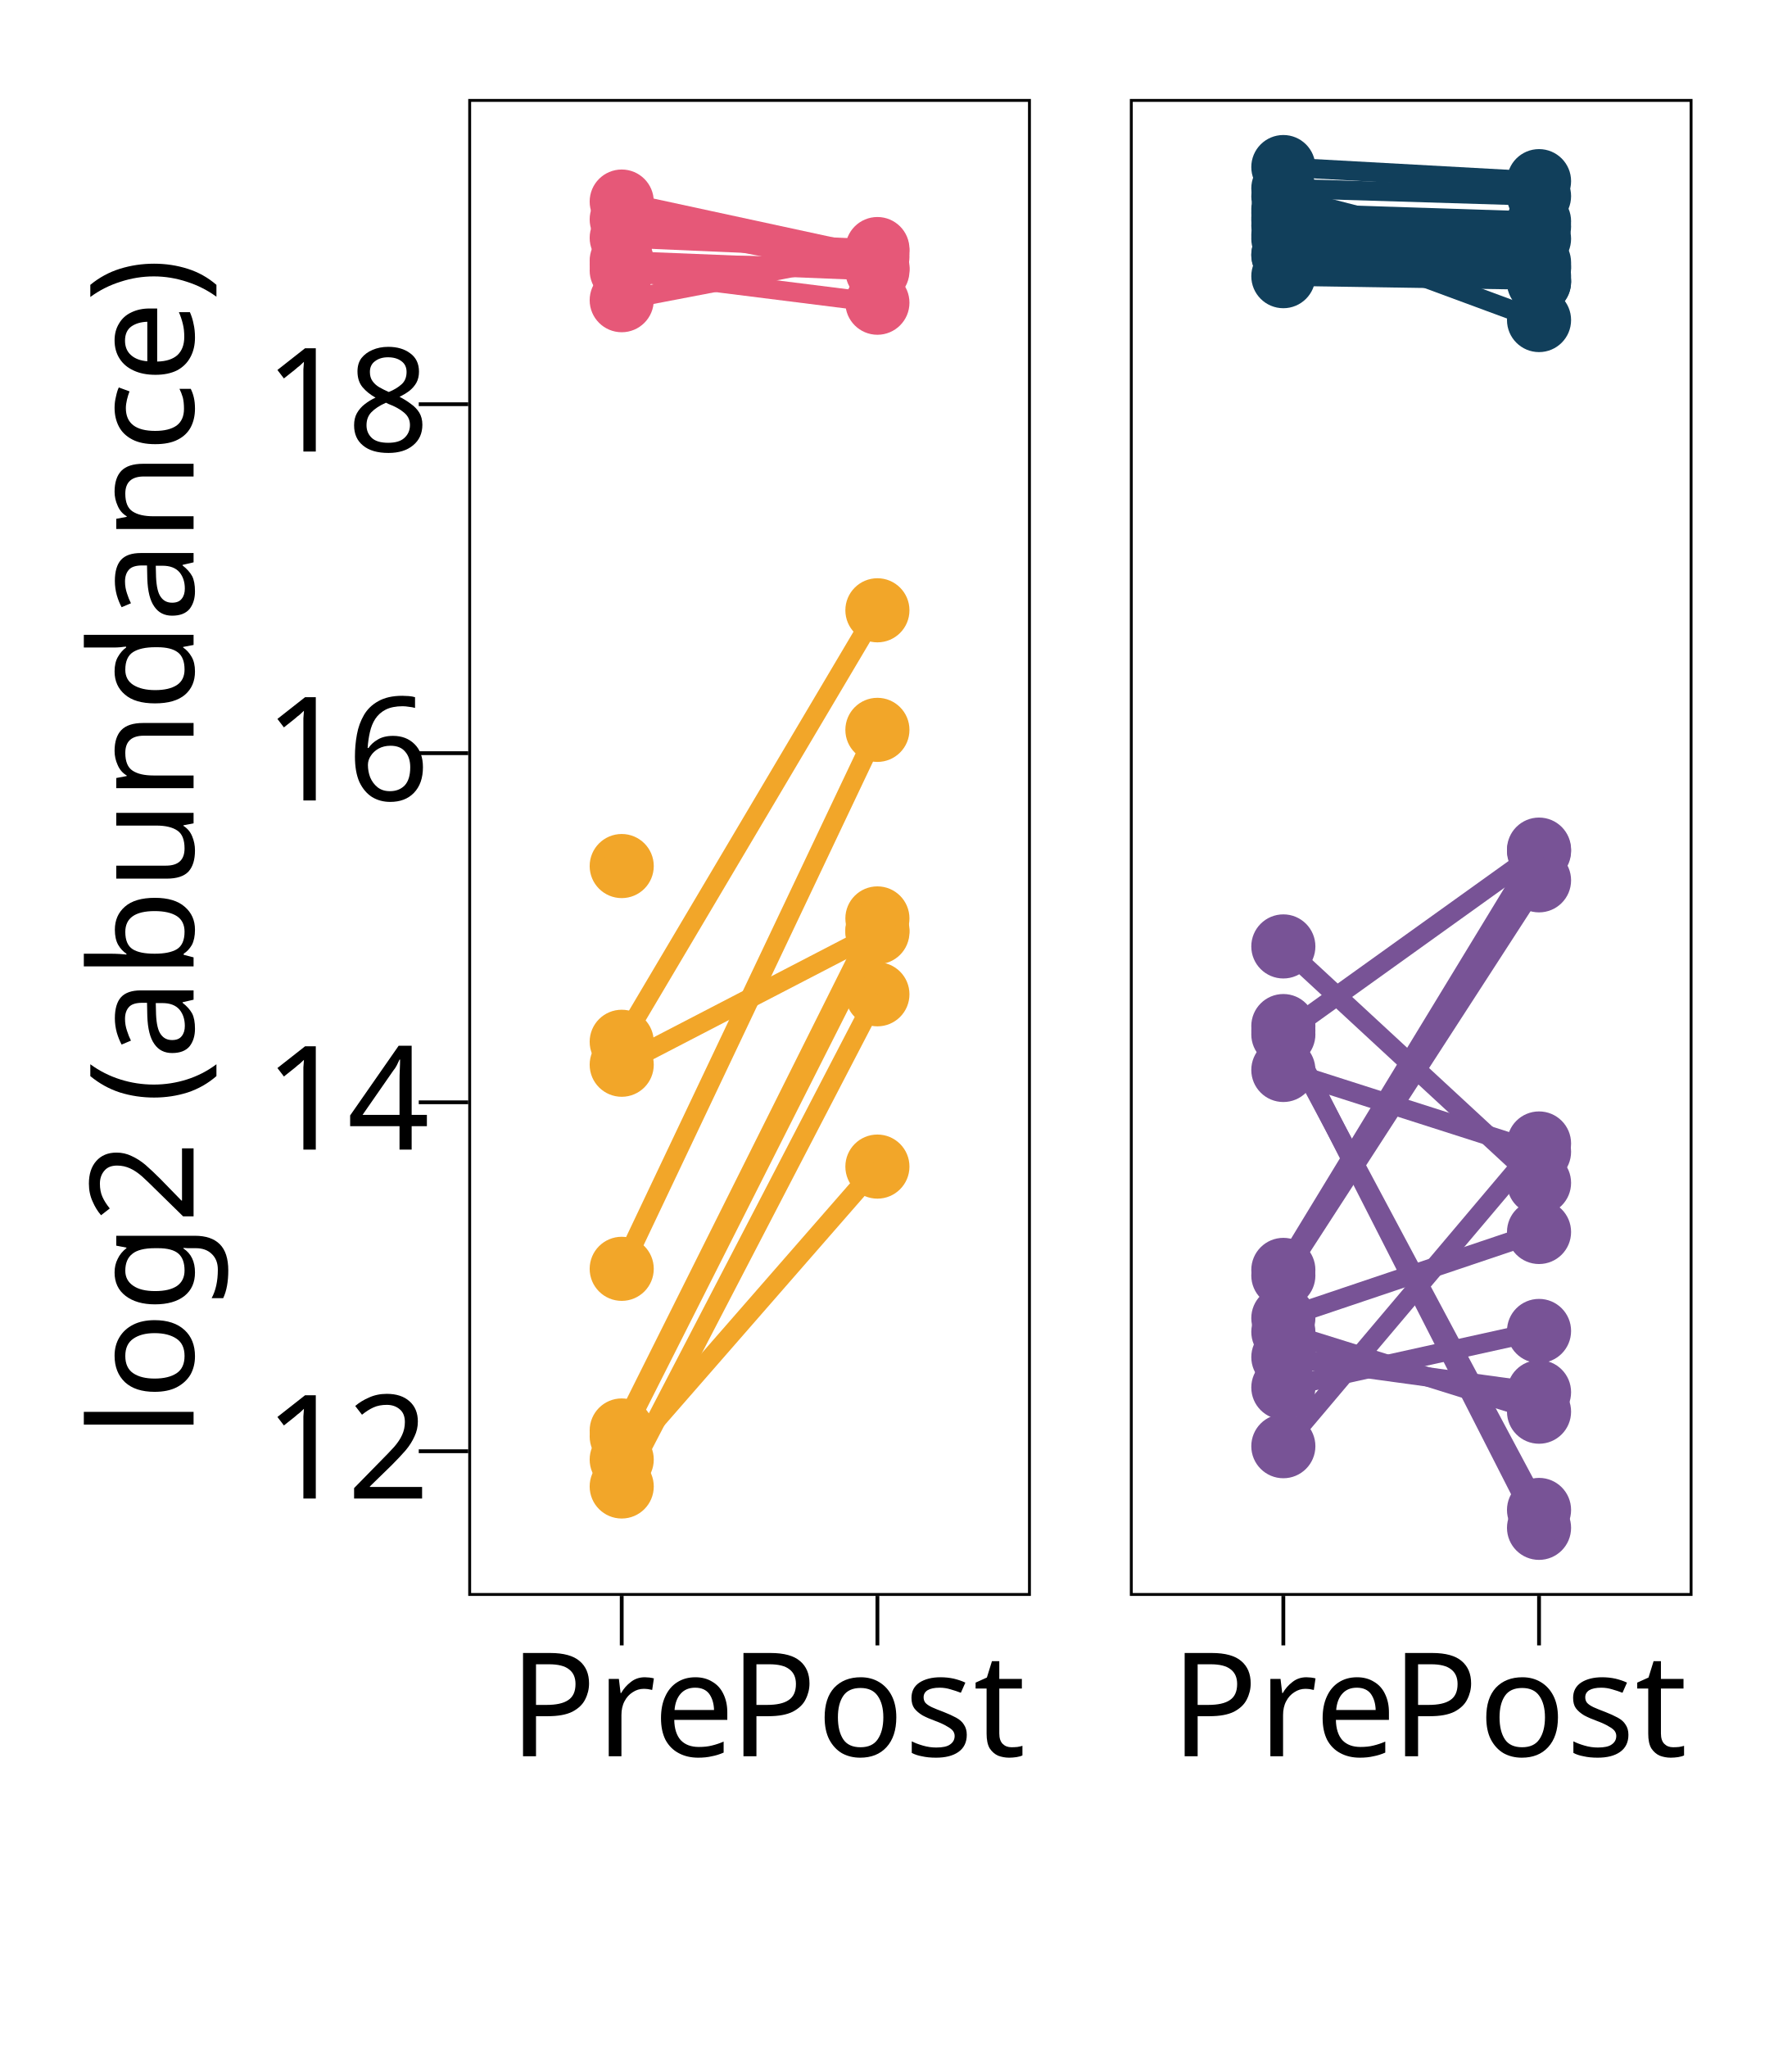
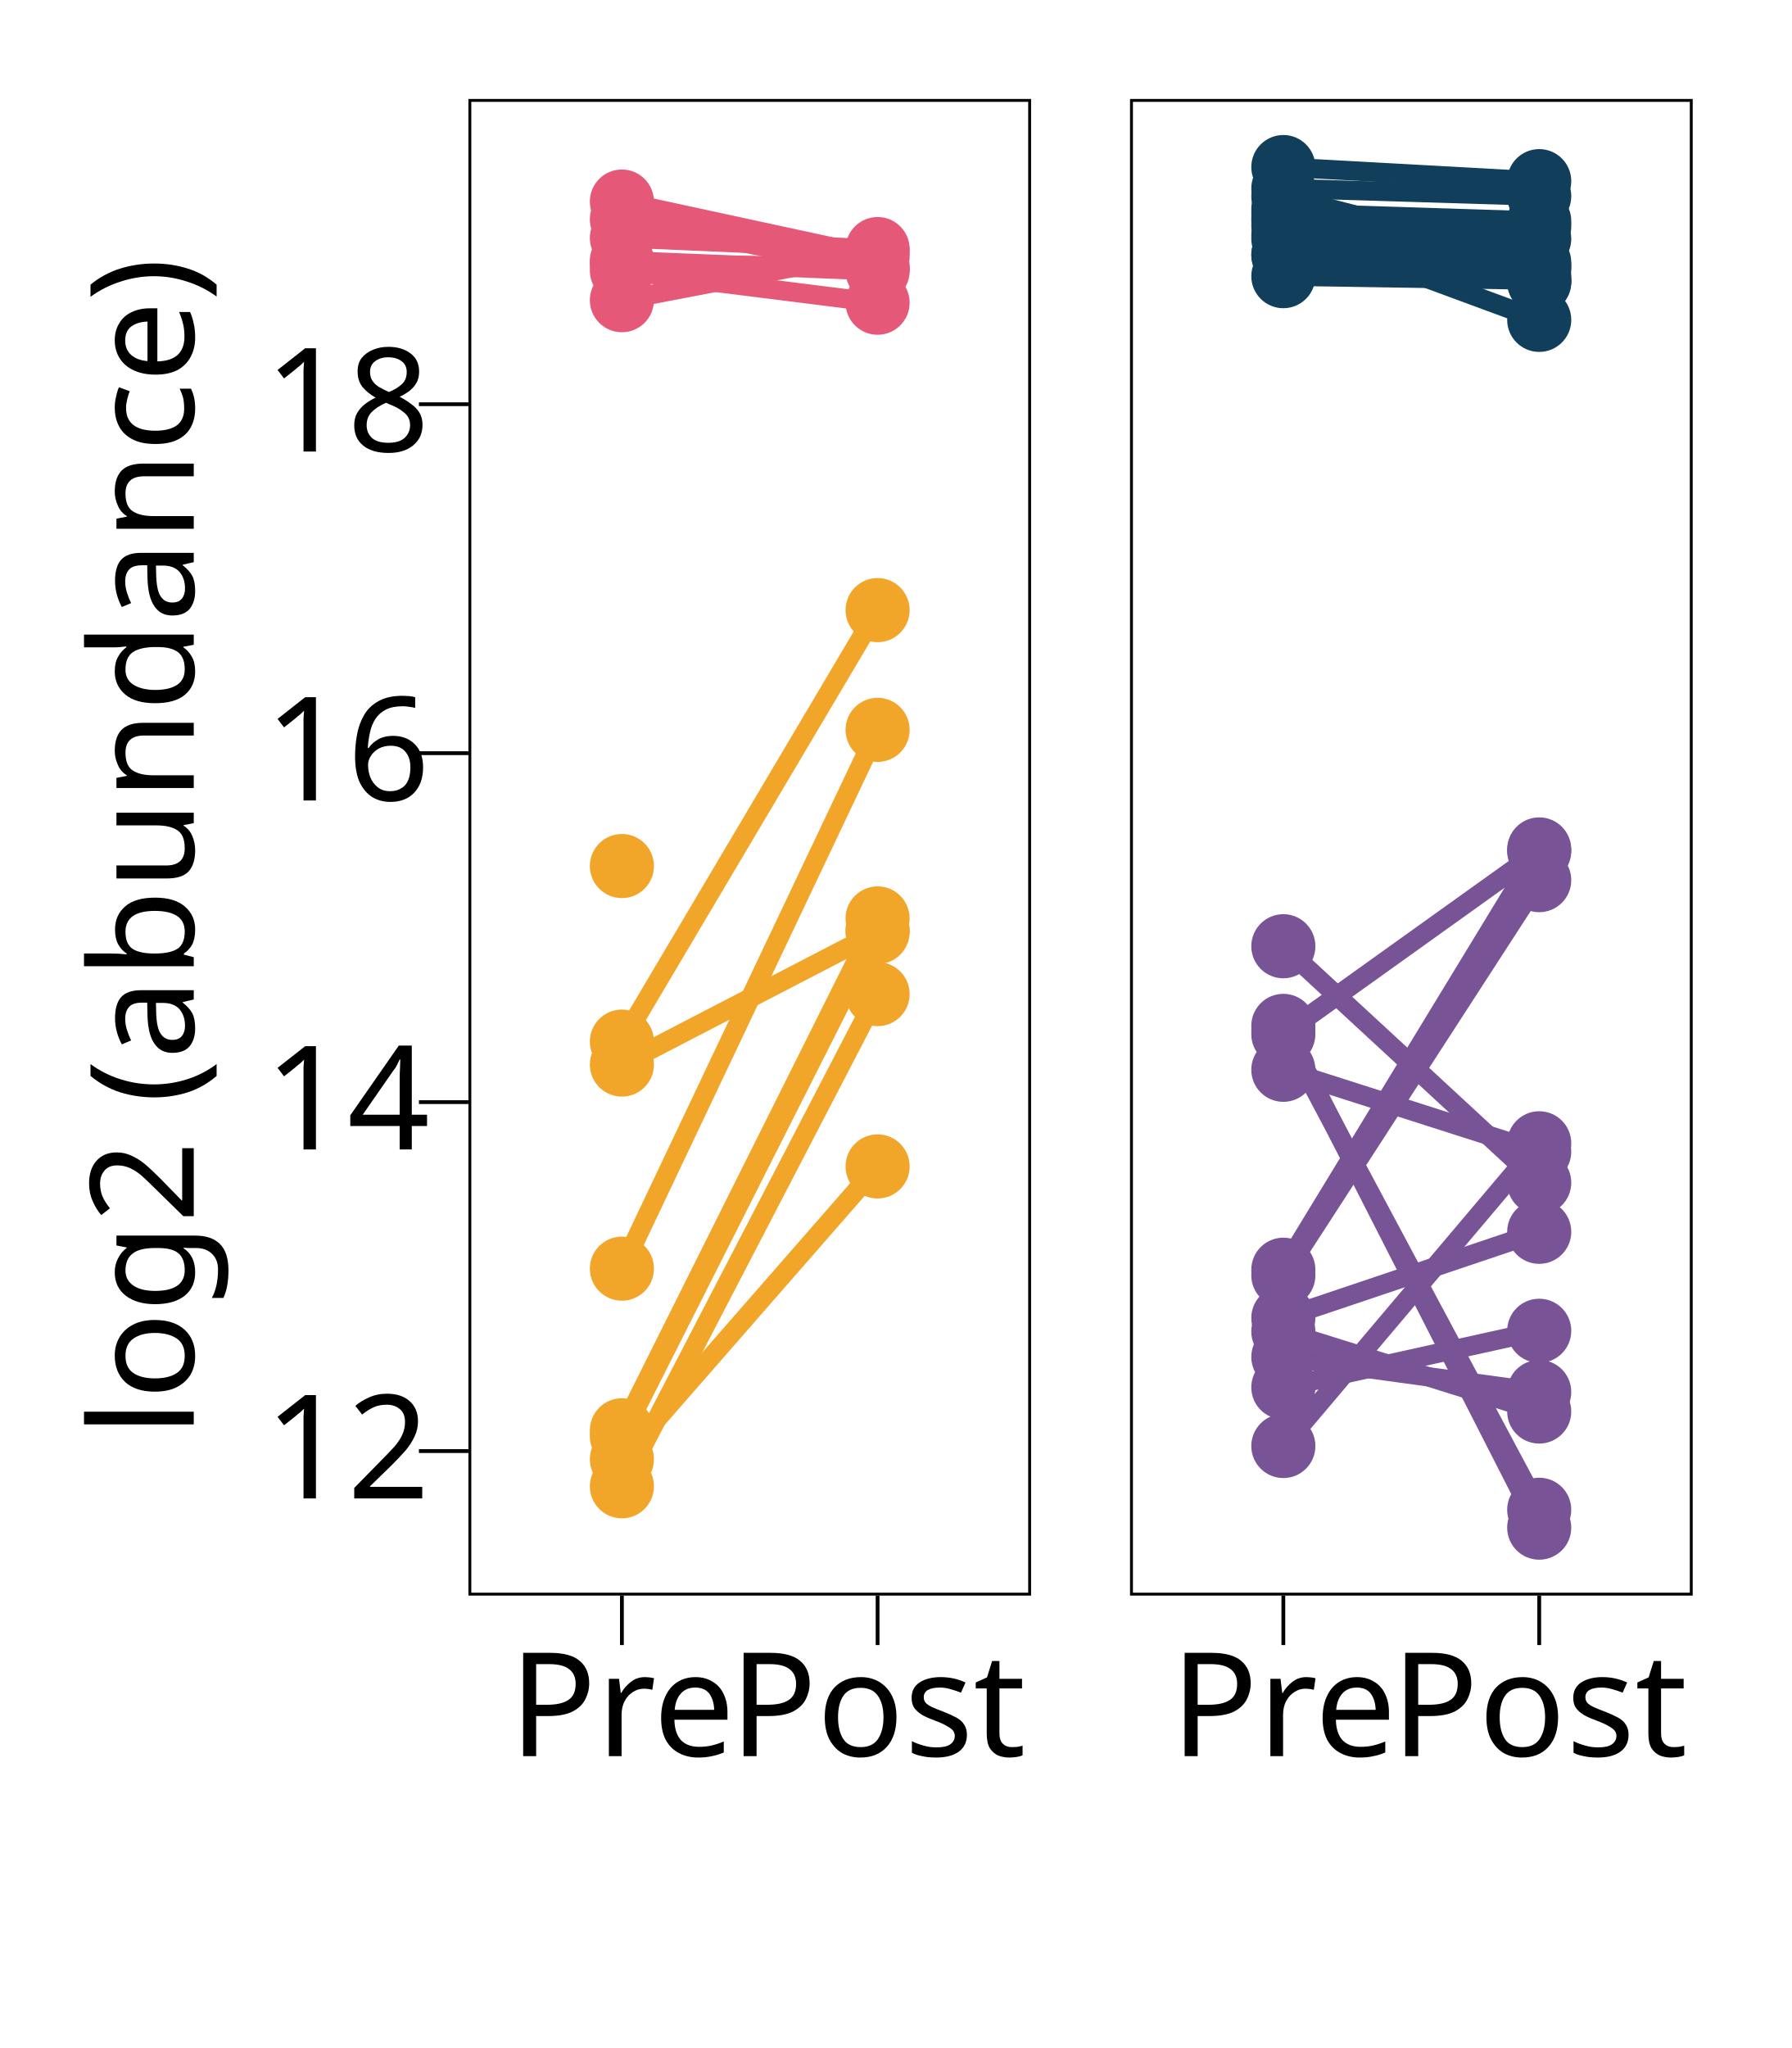
<svg xmlns="http://www.w3.org/2000/svg" width="99.21pt" height="113.39pt" viewBox="0 0 99.21 113.39">
  <g class="svglite">
    <defs>
      <style type="text/css">
    .svglite line, .svglite polyline, .svglite polygon, .svglite path, .svglite rect, .svglite circle {
      fill: none;
      stroke: #000000;
      stroke-linecap: round;
      stroke-linejoin: round;
      stroke-miterlimit: 10.00;
    }
    .svglite text {
      white-space: pre;
    }
    .svglite g.glyphgroup path {
      fill: inherit;
      stroke: none;
    }
  </style>
    </defs>
    <rect width="100%" height="100%" style="stroke: none; fill: none;" />
    <defs>
      <clipPath id="cpMC4wMHw5OS4yMXwwLjAwfDExMy4zOQ==">
        <rect x="0.00" y="0.00" width="99.21" height="113.39" />
      </clipPath>
    </defs>
    <g clip-path="url(#cpMC4wMHw5OS4yMXwwLjAwfDExMy4zOQ==)">
</g>
    <defs>
-       <clipPath id="cpMjUuOTN8NTcuMDl8NS40OHw4OC4zNg==">
-         <rect x="25.93" y="5.48" width="31.16" height="82.88" />
-       </clipPath>
-     </defs>
-     <g clip-path="url(#cpMjUuOTN8NTcuMDl8NS40OHw4OC4zNg==)">
-       <circle cx="48.59" cy="14.22" r="1.42" style="stroke-width: 0.71; stroke: #E65878; fill: #E65878;" />
-       <circle cx="48.59" cy="14.79" r="1.42" style="stroke-width: 0.71; stroke: #E65878; fill: #E65878;" />
-       <circle cx="34.43" cy="47.95" r="1.42" style="stroke-width: 0.71; stroke: #F2A629; fill: #F2A629;" />
-       <circle cx="34.43" cy="11.16" r="1.42" style="stroke-width: 0.71; stroke: #E65878; fill: #E65878;" />
-       <circle cx="34.43" cy="70.25" r="1.42" style="stroke-width: 0.71; stroke: #F2A629; fill: #F2A629;" />
-       <circle cx="34.43" cy="12.15" r="1.42" style="stroke-width: 0.71; stroke: #E65878; fill: #E65878;" />
-       <circle cx="34.43" cy="14.63" r="1.42" style="stroke-width: 0.71; stroke: #E65878; fill: #E65878;" />
-       <circle cx="34.43" cy="80.81" r="1.42" style="stroke-width: 0.71; stroke: #F2A629; fill: #F2A629;" />
-       <circle cx="34.43" cy="58.95" r="1.42" style="stroke-width: 0.71; stroke: #F2A629; fill: #F2A629;" />
-       <circle cx="34.43" cy="16.62" r="1.42" style="stroke-width: 0.71; stroke: #E65878; fill: #E65878;" />
-       <circle cx="48.59" cy="40.41" r="1.42" style="stroke-width: 0.71; stroke: #F2A629; fill: #F2A629;" />
-       <circle cx="34.43" cy="14.43" r="1.42" style="stroke-width: 0.71; stroke: #E65878; fill: #E65878;" />
-       <circle cx="34.43" cy="14.98" r="1.42" style="stroke-width: 0.71; stroke: #E65878; fill: #E65878;" />
-       <circle cx="48.59" cy="50.85" r="1.42" style="stroke-width: 0.71; stroke: #F2A629; fill: #F2A629;" />
-       <circle cx="48.59" cy="33.79" r="1.42" style="stroke-width: 0.71; stroke: #F2A629; fill: #F2A629;" />
-       <circle cx="48.59" cy="51.50" r="1.42" style="stroke-width: 0.71; stroke: #F2A629; fill: #F2A629;" />
-       <circle cx="48.59" cy="16.76" r="1.42" style="stroke-width: 0.71; stroke: #E65878; fill: #E65878;" />
-       <circle cx="48.59" cy="55.05" r="1.42" style="stroke-width: 0.71; stroke: #F2A629; fill: #F2A629;" />
-       <circle cx="48.59" cy="14.89" r="1.42" style="stroke-width: 0.71; stroke: #E65878; fill: #E65878;" />
-       <circle cx="48.59" cy="64.59" r="1.42" style="stroke-width: 0.71; stroke: #F2A629; fill: #F2A629;" />
-       <circle cx="48.59" cy="13.91" r="1.42" style="stroke-width: 0.71; stroke: #E65878; fill: #E65878;" />
-       <circle cx="48.59" cy="13.79" r="1.42" style="stroke-width: 0.71; stroke: #E65878; fill: #E65878;" />
-       <circle cx="48.59" cy="51.61" r="1.42" style="stroke-width: 0.71; stroke: #F2A629; fill: #F2A629;" />
-       <circle cx="34.43" cy="57.68" r="1.42" style="stroke-width: 0.71; stroke: #F2A629; fill: #F2A629;" />
-       <circle cx="34.43" cy="79.53" r="1.42" style="stroke-width: 0.71; stroke: #F2A629; fill: #F2A629;" />
-       <circle cx="48.59" cy="15.00" r="1.42" style="stroke-width: 0.71; stroke: #E65878; fill: #E65878;" />
-       <circle cx="34.43" cy="13.17" r="1.42" style="stroke-width: 0.71; stroke: #E65878; fill: #E65878;" />
-       <circle cx="34.43" cy="79.20" r="1.42" style="stroke-width: 0.71; stroke: #F2A629; fill: #F2A629;" />
-       <circle cx="34.43" cy="82.30" r="1.42" style="stroke-width: 0.71; stroke: #F2A629; fill: #F2A629;" />
-       <polyline points="34.43,12.15 48.59,14.89 " style="stroke-width: 1.07; stroke: #E65878; stroke-linecap: butt;" />
-       <polyline points="48.59,14.22 34.43,11.16 " style="stroke-width: 1.07; stroke: #E65878; stroke-linecap: butt;" />
-       <polyline points="34.43,14.43 48.59,15.00 " style="stroke-width: 1.07; stroke: #E65878; stroke-linecap: butt;" />
-       <polyline points="48.59,13.79 34.43,13.17 " style="stroke-width: 1.07; stroke: #E65878; stroke-linecap: butt;" />
-       <polyline points="48.59,14.79 34.43,14.63 " style="stroke-width: 1.07; stroke: #E65878; stroke-linecap: butt;" />
-       <polyline points="34.43,16.62 48.59,13.91 " style="stroke-width: 1.07; stroke: #E65878; stroke-linecap: butt;" />
-       <polyline points="34.43,14.98 48.59,16.76 " style="stroke-width: 1.07; stroke: #E65878; stroke-linecap: butt;" />
-       <polyline points="34.43,58.95 48.59,51.61 " style="stroke-width: 1.07; stroke: #F2A629; stroke-linecap: butt;" />
-       <polyline points="48.59,33.79 34.43,57.68 " style="stroke-width: 1.07; stroke: #F2A629; stroke-linecap: butt;" />
-       <polyline points="34.43,70.25 48.59,40.41 " style="stroke-width: 1.07; stroke: #F2A629; stroke-linecap: butt;" />
-       <polyline points="48.59,50.85 34.43,79.20 " style="stroke-width: 1.07; stroke: #F2A629; stroke-linecap: butt;" />
-       <polyline points="34.43,80.81 48.59,64.59 " style="stroke-width: 1.07; stroke: #F2A629; stroke-linecap: butt;" />
-       <polyline points="48.59,51.50 34.43,79.53 " style="stroke-width: 1.07; stroke: #F2A629; stroke-linecap: butt;" />
-       <polyline points="48.59,55.05 34.43,82.30 " style="stroke-width: 1.07; stroke: #F2A629; stroke-linecap: butt;" />
-       <rect x="25.93" y="5.48" width="31.16" height="82.88" style="stroke-width: 0.32;" />
+       <clipPath id="cpMjUuOTR8NTcuMTB8NS40OHw4OC4zNA==">
+         <rect x="25.94" y="5.48" width="31.16" height="82.86" />
+       </clipPath>
+     </defs>
+     <g clip-path="url(#cpMjUuOTR8NTcuMTB8NS40OHw4OC4zNA==)">
+       <circle cx="48.60" cy="14.22" r="1.42" style="stroke-width: 0.71; stroke: #E65878; fill: #E65878;" />
+       <circle cx="48.60" cy="14.78" r="1.42" style="stroke-width: 0.71; stroke: #E65878; fill: #E65878;" />
+       <circle cx="34.44" cy="47.95" r="1.42" style="stroke-width: 0.71; stroke: #F2A629; fill: #F2A629;" />
+       <circle cx="34.44" cy="11.16" r="1.42" style="stroke-width: 0.71; stroke: #E65878; fill: #E65878;" />
+       <circle cx="34.44" cy="70.24" r="1.42" style="stroke-width: 0.71; stroke: #F2A629; fill: #F2A629;" />
+       <circle cx="34.44" cy="12.14" r="1.42" style="stroke-width: 0.71; stroke: #E65878; fill: #E65878;" />
+       <circle cx="34.44" cy="14.62" r="1.42" style="stroke-width: 0.71; stroke: #E65878; fill: #E65878;" />
+       <circle cx="34.44" cy="80.79" r="1.42" style="stroke-width: 0.71; stroke: #F2A629; fill: #F2A629;" />
+       <circle cx="34.44" cy="58.94" r="1.42" style="stroke-width: 0.71; stroke: #F2A629; fill: #F2A629;" />
+       <circle cx="34.44" cy="16.62" r="1.42" style="stroke-width: 0.71; stroke: #E65878; fill: #E65878;" />
+       <circle cx="48.60" cy="40.41" r="1.42" style="stroke-width: 0.71; stroke: #F2A629; fill: #F2A629;" />
+       <circle cx="34.44" cy="14.43" r="1.42" style="stroke-width: 0.71; stroke: #E65878; fill: #E65878;" />
+       <circle cx="34.44" cy="14.98" r="1.42" style="stroke-width: 0.71; stroke: #E65878; fill: #E65878;" />
+       <circle cx="48.60" cy="50.85" r="1.42" style="stroke-width: 0.71; stroke: #F2A629; fill: #F2A629;" />
+       <circle cx="48.60" cy="33.78" r="1.42" style="stroke-width: 0.71; stroke: #F2A629; fill: #F2A629;" />
+       <circle cx="48.60" cy="51.49" r="1.42" style="stroke-width: 0.71; stroke: #F2A629; fill: #F2A629;" />
+       <circle cx="48.60" cy="16.76" r="1.42" style="stroke-width: 0.71; stroke: #E65878; fill: #E65878;" />
+       <circle cx="48.60" cy="55.04" r="1.42" style="stroke-width: 0.71; stroke: #F2A629; fill: #F2A629;" />
+       <circle cx="48.60" cy="14.89" r="1.42" style="stroke-width: 0.71; stroke: #E65878; fill: #E65878;" />
+       <circle cx="48.60" cy="64.58" r="1.42" style="stroke-width: 0.71; stroke: #F2A629; fill: #F2A629;" />
+       <circle cx="48.60" cy="13.91" r="1.42" style="stroke-width: 0.71; stroke: #E65878; fill: #E65878;" />
+       <circle cx="48.60" cy="13.79" r="1.42" style="stroke-width: 0.71; stroke: #E65878; fill: #E65878;" />
+       <circle cx="48.60" cy="51.60" r="1.42" style="stroke-width: 0.71; stroke: #F2A629; fill: #F2A629;" />
+       <circle cx="34.44" cy="57.67" r="1.42" style="stroke-width: 0.71; stroke: #F2A629; fill: #F2A629;" />
+       <circle cx="34.44" cy="79.52" r="1.42" style="stroke-width: 0.71; stroke: #F2A629; fill: #F2A629;" />
+       <circle cx="48.60" cy="15.00" r="1.42" style="stroke-width: 0.71; stroke: #E65878; fill: #E65878;" />
+       <circle cx="34.44" cy="13.17" r="1.42" style="stroke-width: 0.71; stroke: #E65878; fill: #E65878;" />
+       <circle cx="34.44" cy="79.19" r="1.42" style="stroke-width: 0.71; stroke: #F2A629; fill: #F2A629;" />
+       <circle cx="34.44" cy="82.29" r="1.42" style="stroke-width: 0.71; stroke: #F2A629; fill: #F2A629;" />
+       <polyline points="34.44,12.14 48.60,14.89 " style="stroke-width: 1.07; stroke: #E65878; stroke-linecap: butt;" />
+       <polyline points="48.60,14.22 34.44,11.16 " style="stroke-width: 1.07; stroke: #E65878; stroke-linecap: butt;" />
+       <polyline points="34.44,14.43 48.60,15.00 " style="stroke-width: 1.07; stroke: #E65878; stroke-linecap: butt;" />
+       <polyline points="48.60,13.79 34.44,13.17 " style="stroke-width: 1.07; stroke: #E65878; stroke-linecap: butt;" />
+       <polyline points="48.60,14.78 34.44,14.62 " style="stroke-width: 1.07; stroke: #E65878; stroke-linecap: butt;" />
+       <polyline points="34.44,16.62 48.60,13.91 " style="stroke-width: 1.07; stroke: #E65878; stroke-linecap: butt;" />
+       <polyline points="34.44,14.98 48.60,16.76 " style="stroke-width: 1.07; stroke: #E65878; stroke-linecap: butt;" />
+       <polyline points="34.44,58.94 48.60,51.60 " style="stroke-width: 1.07; stroke: #F2A629; stroke-linecap: butt;" />
+       <polyline points="48.60,33.78 34.44,57.67 " style="stroke-width: 1.07; stroke: #F2A629; stroke-linecap: butt;" />
+       <polyline points="34.44,70.24 48.60,40.41 " style="stroke-width: 1.07; stroke: #F2A629; stroke-linecap: butt;" />
+       <polyline points="48.60,50.85 34.44,79.19 " style="stroke-width: 1.07; stroke: #F2A629; stroke-linecap: butt;" />
+       <polyline points="34.44,80.79 48.60,64.58 " style="stroke-width: 1.07; stroke: #F2A629; stroke-linecap: butt;" />
+       <polyline points="48.60,51.49 34.44,79.52 " style="stroke-width: 1.07; stroke: #F2A629; stroke-linecap: butt;" />
+       <polyline points="48.60,55.04 34.44,82.29 " style="stroke-width: 1.07; stroke: #F2A629; stroke-linecap: butt;" />
+       <rect x="25.94" y="5.48" width="31.16" height="82.86" style="stroke-width: 0.32;" />
    </g>
    <g clip-path="url(#cpMC4wMHw5OS4yMXwwLjAwfDExMy4zOQ==)">
</g>
    <defs>
-       <clipPath id="cpNjIuNTd8OTMuNzN8NS40OHw4OC4zNg==">
-         <rect x="62.57" y="5.48" width="31.16" height="82.88" />
-       </clipPath>
-     </defs>
-     <g clip-path="url(#cpNjIuNTd8OTMuNzN8NS40OHw4OC4zNg==)">
-       <circle cx="85.23" cy="78.16" r="1.42" style="stroke-width: 0.71; stroke: #785396; fill: #785396;" />
-       <circle cx="85.23" cy="12.54" r="1.42" style="stroke-width: 0.71; stroke: #113F5B; fill: #113F5B;" />
-       <circle cx="71.07" cy="73.74" r="1.42" style="stroke-width: 0.71; stroke: #785396; fill: #785396;" />
-       <circle cx="71.07" cy="70.31" r="1.42" style="stroke-width: 0.71; stroke: #785396; fill: #785396;" />
+       <clipPath id="cpNjIuNTh8OTMuNzN8NS40OHw4OC4zNA==">
+         <rect x="62.58" y="5.48" width="31.16" height="82.86" />
+       </clipPath>
+     </defs>
+     <g clip-path="url(#cpNjIuNTh8OTMuNzN8NS40OHw4OC4zNA==)">
+       <circle cx="85.24" cy="78.15" r="1.42" style="stroke-width: 0.71; stroke: #785396; fill: #785396;" />
+       <circle cx="85.24" cy="12.54" r="1.42" style="stroke-width: 0.71; stroke: #113F5B; fill: #113F5B;" />
+       <circle cx="71.07" cy="73.72" r="1.42" style="stroke-width: 0.71; stroke: #785396; fill: #785396;" />
+       <circle cx="71.07" cy="70.30" r="1.42" style="stroke-width: 0.71; stroke: #785396; fill: #785396;" />
      <circle cx="71.07" cy="9.25" r="1.42" style="stroke-width: 0.71; stroke: #113F5B; fill: #113F5B;" />
-       <circle cx="71.07" cy="14.09" r="1.42" style="stroke-width: 0.71; stroke: #113F5B; fill: #113F5B;" />
-       <circle cx="85.23" cy="15.28" r="1.42" style="stroke-width: 0.71; stroke: #113F5B; fill: #113F5B;" />
+       <circle cx="71.07" cy="14.08" r="1.42" style="stroke-width: 0.71; stroke: #113F5B; fill: #113F5B;" />
+       <circle cx="85.24" cy="15.28" r="1.42" style="stroke-width: 0.71; stroke: #113F5B; fill: #113F5B;" />
      <circle cx="71.07" cy="13.01" r="1.42" style="stroke-width: 0.71; stroke: #113F5B; fill: #113F5B;" />
      <circle cx="71.07" cy="10.43" r="1.42" style="stroke-width: 0.71; stroke: #113F5B; fill: #113F5B;" />
-       <circle cx="85.23" cy="63.77" r="1.42" style="stroke-width: 0.71; stroke: #785396; fill: #785396;" />
-       <circle cx="71.07" cy="76.82" r="1.42" style="stroke-width: 0.71; stroke: #785396; fill: #785396;" />
+       <circle cx="85.24" cy="63.76" r="1.42" style="stroke-width: 0.71; stroke: #785396; fill: #785396;" />
+       <circle cx="71.07" cy="76.81" r="1.42" style="stroke-width: 0.71; stroke: #785396; fill: #785396;" />
      <circle cx="71.07" cy="11.79" r="1.42" style="stroke-width: 0.71; stroke: #113F5B; fill: #113F5B;" />
-       <circle cx="85.23" cy="84.59" r="1.42" style="stroke-width: 0.71; stroke: #785396; fill: #785396;" />
-       <circle cx="85.23" cy="10.03" r="1.42" style="stroke-width: 0.71; stroke: #113F5B; fill: #113F5B;" />
-       <circle cx="85.23" cy="12.25" r="1.42" style="stroke-width: 0.71; stroke: #113F5B; fill: #113F5B;" />
-       <circle cx="85.23" cy="14.86" r="1.42" style="stroke-width: 0.71; stroke: #113F5B; fill: #113F5B;" />
-       <circle cx="85.23" cy="47.04" r="1.42" style="stroke-width: 0.71; stroke: #785396; fill: #785396;" />
-       <circle cx="85.23" cy="14.74" r="1.42" style="stroke-width: 0.71; stroke: #113F5B; fill: #113F5B;" />
-       <circle cx="85.23" cy="65.49" r="1.42" style="stroke-width: 0.71; stroke: #785396; fill: #785396;" />
-       <circle cx="71.07" cy="56.81" r="1.42" style="stroke-width: 0.71; stroke: #785396; fill: #785396;" />
-       <circle cx="71.07" cy="57.06" r="1.42" style="stroke-width: 0.71; stroke: #785396; fill: #785396;" />
-       <circle cx="71.07" cy="72.98" r="1.42" style="stroke-width: 0.71; stroke: #785396; fill: #785396;" />
-       <circle cx="85.23" cy="83.60" r="1.42" style="stroke-width: 0.71; stroke: #785396; fill: #785396;" />
-       <circle cx="85.23" cy="14.53" r="1.42" style="stroke-width: 0.71; stroke: #113F5B; fill: #113F5B;" />
-       <circle cx="71.07" cy="59.24" r="1.42" style="stroke-width: 0.71; stroke: #785396; fill: #785396;" />
-       <circle cx="71.07" cy="12.49" r="1.42" style="stroke-width: 0.71; stroke: #113F5B; fill: #113F5B;" />
-       <circle cx="85.23" cy="73.69" r="1.42" style="stroke-width: 0.71; stroke: #785396; fill: #785396;" />
+       <circle cx="85.24" cy="84.58" r="1.42" style="stroke-width: 0.71; stroke: #785396; fill: #785396;" />
+       <circle cx="85.24" cy="10.03" r="1.42" style="stroke-width: 0.71; stroke: #113F5B; fill: #113F5B;" />
+       <circle cx="85.24" cy="12.24" r="1.42" style="stroke-width: 0.71; stroke: #113F5B; fill: #113F5B;" />
+       <circle cx="85.24" cy="14.86" r="1.42" style="stroke-width: 0.71; stroke: #113F5B; fill: #113F5B;" />
+       <circle cx="85.24" cy="47.03" r="1.42" style="stroke-width: 0.71; stroke: #785396; fill: #785396;" />
+       <circle cx="85.24" cy="14.74" r="1.42" style="stroke-width: 0.71; stroke: #113F5B; fill: #113F5B;" />
+       <circle cx="85.24" cy="65.48" r="1.42" style="stroke-width: 0.71; stroke: #785396; fill: #785396;" />
+       <circle cx="71.07" cy="56.80" r="1.42" style="stroke-width: 0.71; stroke: #785396; fill: #785396;" />
+       <circle cx="71.07" cy="57.05" r="1.42" style="stroke-width: 0.71; stroke: #785396; fill: #785396;" />
+       <circle cx="71.07" cy="72.97" r="1.42" style="stroke-width: 0.71; stroke: #785396; fill: #785396;" />
+       <circle cx="85.24" cy="83.59" r="1.42" style="stroke-width: 0.71; stroke: #785396; fill: #785396;" />
+       <circle cx="85.24" cy="14.53" r="1.42" style="stroke-width: 0.71; stroke: #113F5B; fill: #113F5B;" />
+       <circle cx="71.07" cy="59.23" r="1.42" style="stroke-width: 0.71; stroke: #785396; fill: #785396;" />
+       <circle cx="71.07" cy="12.48" r="1.42" style="stroke-width: 0.71; stroke: #113F5B; fill: #113F5B;" />
+       <circle cx="85.24" cy="73.68" r="1.42" style="stroke-width: 0.71; stroke: #785396; fill: #785396;" />
      <circle cx="71.07" cy="11.57" r="1.42" style="stroke-width: 0.71; stroke: #113F5B; fill: #113F5B;" />
-       <circle cx="85.23" cy="13.22" r="1.42" style="stroke-width: 0.71; stroke: #113F5B; fill: #113F5B;" />
+       <circle cx="85.24" cy="13.22" r="1.42" style="stroke-width: 0.71; stroke: #113F5B; fill: #113F5B;" />
      <circle cx="71.07" cy="12.04" r="1.42" style="stroke-width: 0.71; stroke: #113F5B; fill: #113F5B;" />
-       <circle cx="85.23" cy="77.08" r="1.42" style="stroke-width: 0.71; stroke: #785396; fill: #785396;" />
-       <circle cx="71.07" cy="80.07" r="1.42" style="stroke-width: 0.71; stroke: #785396; fill: #785396;" />
-       <circle cx="85.23" cy="17.72" r="1.42" style="stroke-width: 0.71; stroke: #113F5B; fill: #113F5B;" />
+       <circle cx="85.24" cy="77.07" r="1.42" style="stroke-width: 0.71; stroke: #785396; fill: #785396;" />
+       <circle cx="71.07" cy="80.06" r="1.42" style="stroke-width: 0.71; stroke: #785396; fill: #785396;" />
+       <circle cx="85.24" cy="17.71" r="1.42" style="stroke-width: 0.71; stroke: #113F5B; fill: #113F5B;" />
      <circle cx="71.07" cy="12.21" r="1.42" style="stroke-width: 0.71; stroke: #113F5B; fill: #113F5B;" />
-       <circle cx="85.23" cy="47.12" r="1.42" style="stroke-width: 0.71; stroke: #785396; fill: #785396;" />
-       <circle cx="85.23" cy="63.31" r="1.42" style="stroke-width: 0.71; stroke: #785396; fill: #785396;" />
-       <circle cx="85.23" cy="10.86" r="1.42" style="stroke-width: 0.71; stroke: #113F5B; fill: #113F5B;" />
-       <circle cx="71.07" cy="75.14" r="1.42" style="stroke-width: 0.71; stroke: #785396; fill: #785396;" />
-       <circle cx="85.23" cy="15.59" r="1.42" style="stroke-width: 0.71; stroke: #113F5B; fill: #113F5B;" />
-       <circle cx="85.23" cy="48.74" r="1.42" style="stroke-width: 0.71; stroke: #785396; fill: #785396;" />
+       <circle cx="85.24" cy="47.12" r="1.42" style="stroke-width: 0.71; stroke: #785396; fill: #785396;" />
+       <circle cx="85.24" cy="63.30" r="1.42" style="stroke-width: 0.71; stroke: #785396; fill: #785396;" />
+       <circle cx="85.24" cy="10.86" r="1.42" style="stroke-width: 0.71; stroke: #113F5B; fill: #113F5B;" />
+       <circle cx="71.07" cy="75.13" r="1.42" style="stroke-width: 0.71; stroke: #785396; fill: #785396;" />
+       <circle cx="85.24" cy="15.58" r="1.42" style="stroke-width: 0.71; stroke: #113F5B; fill: #113F5B;" />
+       <circle cx="85.24" cy="48.73" r="1.42" style="stroke-width: 0.71; stroke: #785396; fill: #785396;" />
      <circle cx="71.07" cy="10.88" r="1.42" style="stroke-width: 0.71; stroke: #113F5B; fill: #113F5B;" />
-       <circle cx="71.07" cy="52.40" r="1.42" style="stroke-width: 0.71; stroke: #785396; fill: #785396;" />
-       <circle cx="85.23" cy="15.51" r="1.42" style="stroke-width: 0.71; stroke: #113F5B; fill: #113F5B;" />
-       <circle cx="71.07" cy="70.62" r="1.42" style="stroke-width: 0.71; stroke: #785396; fill: #785396;" />
+       <circle cx="71.07" cy="52.39" r="1.42" style="stroke-width: 0.71; stroke: #785396; fill: #785396;" />
+       <circle cx="85.24" cy="15.51" r="1.42" style="stroke-width: 0.71; stroke: #113F5B; fill: #113F5B;" />
+       <circle cx="71.07" cy="70.61" r="1.42" style="stroke-width: 0.71; stroke: #785396; fill: #785396;" />
      <circle cx="71.07" cy="15.29" r="1.42" style="stroke-width: 0.71; stroke: #113F5B; fill: #113F5B;" />
-       <circle cx="85.23" cy="15.62" r="1.42" style="stroke-width: 0.71; stroke: #113F5B; fill: #113F5B;" />
+       <circle cx="85.24" cy="15.62" r="1.42" style="stroke-width: 0.71; stroke: #113F5B; fill: #113F5B;" />
      <circle cx="71.07" cy="13.22" r="1.42" style="stroke-width: 0.71; stroke: #113F5B; fill: #113F5B;" />
      <circle cx="71.07" cy="14.14" r="1.42" style="stroke-width: 0.71; stroke: #113F5B; fill: #113F5B;" />
-       <circle cx="71.07" cy="57.27" r="1.42" style="stroke-width: 0.71; stroke: #785396; fill: #785396;" />
-       <circle cx="85.23" cy="68.21" r="1.42" style="stroke-width: 0.71; stroke: #785396; fill: #785396;" />
-       <polyline points="85.23,13.22 71.07,13.22 " style="stroke-width: 1.07; stroke: #113F5B; stroke-linecap: butt;" />
-       <polyline points="85.23,15.59 71.07,14.14 " style="stroke-width: 1.07; stroke: #113F5B; stroke-linecap: butt;" />
-       <polyline points="85.23,14.86 71.07,12.21 " style="stroke-width: 1.07; stroke: #113F5B; stroke-linecap: butt;" />
-       <polyline points="71.07,14.09 85.23,14.74 " style="stroke-width: 1.07; stroke: #113F5B; stroke-linecap: butt;" />
-       <polyline points="71.07,11.79 85.23,12.25 " style="stroke-width: 1.07; stroke: #113F5B; stroke-linecap: butt;" />
-       <polyline points="85.23,12.54 71.07,13.01 " style="stroke-width: 1.07; stroke: #113F5B; stroke-linecap: butt;" />
-       <polyline points="71.07,9.25 85.23,10.03 " style="stroke-width: 1.07; stroke: #113F5B; stroke-linecap: butt;" />
-       <polyline points="71.07,10.43 85.23,10.86 " style="stroke-width: 1.07; stroke: #113F5B; stroke-linecap: butt;" />
-       <polyline points="85.23,15.28 71.07,11.57 " style="stroke-width: 1.07; stroke: #113F5B; stroke-linecap: butt;" />
-       <polyline points="85.23,14.53 71.07,10.88 " style="stroke-width: 1.07; stroke: #113F5B; stroke-linecap: butt;" />
-       <polyline points="71.07,12.04 85.23,15.62 " style="stroke-width: 1.07; stroke: #113F5B; stroke-linecap: butt;" />
-       <polyline points="85.23,15.51 71.07,15.29 " style="stroke-width: 1.07; stroke: #113F5B; stroke-linecap: butt;" />
-       <polyline points="71.07,12.49 85.23,17.72 " style="stroke-width: 1.07; stroke: #113F5B; stroke-linecap: butt;" />
-       <polyline points="85.23,77.08 71.07,75.14 " style="stroke-width: 1.07; stroke: #785396; stroke-linecap: butt;" />
-       <polyline points="85.23,48.74 71.07,70.62 " style="stroke-width: 1.07; stroke: #785396; stroke-linecap: butt;" />
-       <polyline points="71.07,76.82 85.23,73.69 " style="stroke-width: 1.07; stroke: #785396; stroke-linecap: butt;" />
-       <polyline points="85.23,84.59 71.07,56.81 " style="stroke-width: 1.07; stroke: #785396; stroke-linecap: butt;" />
-       <polyline points="85.23,78.16 71.07,73.74 " style="stroke-width: 1.07; stroke: #785396; stroke-linecap: butt;" />
-       <polyline points="71.07,70.31 85.23,47.04 " style="stroke-width: 1.07; stroke: #785396; stroke-linecap: butt;" />
-       <polyline points="85.23,65.49 71.07,52.40 " style="stroke-width: 1.07; stroke: #785396; stroke-linecap: butt;" />
-       <polyline points="71.07,57.06 85.23,83.60 " style="stroke-width: 1.07; stroke: #785396; stroke-linecap: butt;" />
-       <polyline points="71.07,80.07 85.23,63.31 " style="stroke-width: 1.07; stroke: #785396; stroke-linecap: butt;" />
-       <polyline points="71.07,72.98 85.23,68.21 " style="stroke-width: 1.07; stroke: #785396; stroke-linecap: butt;" />
-       <polyline points="85.23,47.12 71.07,57.27 " style="stroke-width: 1.07; stroke: #785396; stroke-linecap: butt;" />
-       <polyline points="85.23,63.77 71.07,59.24 " style="stroke-width: 1.07; stroke: #785396; stroke-linecap: butt;" />
-       <rect x="62.57" y="5.48" width="31.16" height="82.88" style="stroke-width: 0.32;" />
+       <circle cx="71.07" cy="57.26" r="1.42" style="stroke-width: 0.71; stroke: #785396; fill: #785396;" />
+       <circle cx="85.24" cy="68.20" r="1.42" style="stroke-width: 0.71; stroke: #785396; fill: #785396;" />
+       <polyline points="85.24,13.22 71.07,13.22 " style="stroke-width: 1.07; stroke: #113F5B; stroke-linecap: butt;" />
+       <polyline points="85.24,15.58 71.07,14.14 " style="stroke-width: 1.07; stroke: #113F5B; stroke-linecap: butt;" />
+       <polyline points="85.24,14.86 71.07,12.21 " style="stroke-width: 1.07; stroke: #113F5B; stroke-linecap: butt;" />
+       <polyline points="71.07,14.08 85.24,14.74 " style="stroke-width: 1.07; stroke: #113F5B; stroke-linecap: butt;" />
+       <polyline points="71.07,11.79 85.24,12.24 " style="stroke-width: 1.07; stroke: #113F5B; stroke-linecap: butt;" />
+       <polyline points="85.24,12.54 71.07,13.01 " style="stroke-width: 1.07; stroke: #113F5B; stroke-linecap: butt;" />
+       <polyline points="71.07,9.25 85.24,10.03 " style="stroke-width: 1.07; stroke: #113F5B; stroke-linecap: butt;" />
+       <polyline points="71.07,10.43 85.24,10.86 " style="stroke-width: 1.07; stroke: #113F5B; stroke-linecap: butt;" />
+       <polyline points="85.24,15.28 71.07,11.57 " style="stroke-width: 1.07; stroke: #113F5B; stroke-linecap: butt;" />
+       <polyline points="85.24,14.53 71.07,10.88 " style="stroke-width: 1.07; stroke: #113F5B; stroke-linecap: butt;" />
+       <polyline points="71.07,12.04 85.24,15.62 " style="stroke-width: 1.07; stroke: #113F5B; stroke-linecap: butt;" />
+       <polyline points="85.24,15.51 71.07,15.29 " style="stroke-width: 1.07; stroke: #113F5B; stroke-linecap: butt;" />
+       <polyline points="71.07,12.48 85.24,17.71 " style="stroke-width: 1.07; stroke: #113F5B; stroke-linecap: butt;" />
+       <polyline points="85.24,77.07 71.07,75.13 " style="stroke-width: 1.07; stroke: #785396; stroke-linecap: butt;" />
+       <polyline points="85.24,48.73 71.07,70.61 " style="stroke-width: 1.07; stroke: #785396; stroke-linecap: butt;" />
+       <polyline points="71.07,76.81 85.24,73.68 " style="stroke-width: 1.07; stroke: #785396; stroke-linecap: butt;" />
+       <polyline points="85.24,84.58 71.07,56.80 " style="stroke-width: 1.07; stroke: #785396; stroke-linecap: butt;" />
+       <polyline points="85.24,78.15 71.07,73.72 " style="stroke-width: 1.07; stroke: #785396; stroke-linecap: butt;" />
+       <polyline points="71.07,70.30 85.24,47.03 " style="stroke-width: 1.07; stroke: #785396; stroke-linecap: butt;" />
+       <polyline points="85.24,65.48 71.07,52.39 " style="stroke-width: 1.07; stroke: #785396; stroke-linecap: butt;" />
+       <polyline points="71.07,57.05 85.24,83.59 " style="stroke-width: 1.07; stroke: #785396; stroke-linecap: butt;" />
+       <polyline points="71.07,80.06 85.24,63.30 " style="stroke-width: 1.07; stroke: #785396; stroke-linecap: butt;" />
+       <polyline points="71.07,72.97 85.24,68.20 " style="stroke-width: 1.07; stroke: #785396; stroke-linecap: butt;" />
+       <polyline points="85.24,47.12 71.07,57.26 " style="stroke-width: 1.07; stroke: #785396; stroke-linecap: butt;" />
+       <polyline points="85.24,63.76 71.07,59.23 " style="stroke-width: 1.07; stroke: #785396; stroke-linecap: butt;" />
+       <rect x="62.58" y="5.48" width="31.16" height="82.86" style="stroke-width: 0.32;" />
    </g>
    <g clip-path="url(#cpMC4wMHw5OS4yMXwwLjAwfDExMy4zOQ==)">
</g>
    <defs>
-       <clipPath id="cpMjUuOTN8NTcuMDl8NS40OHw1LjQ4">
-         <rect x="25.93" y="5.48" width="31.16" height="0.00" />
-       </clipPath>
-     </defs>
-     <g clip-path="url(#cpMjUuOTN8NTcuMDl8NS40OHw1LjQ4)">
- </g>
-     <g clip-path="url(#cpMC4wMHw5OS4yMXwwLjAwfDExMy4zOQ==)">
- </g>
-     <defs>
-       <clipPath id="cpNjIuNTd8OTMuNzN8NS40OHw1LjQ4">
-         <rect x="62.57" y="5.48" width="31.16" height="0.00" />
-       </clipPath>
-     </defs>
-     <g clip-path="url(#cpNjIuNTd8OTMuNzN8NS40OHw1LjQ4)">
- </g>
-     <g clip-path="url(#cpMC4wMHw5OS4yMXwwLjAwfDExMy4zOQ==)">
-       <polyline points="34.43,91.10 34.43,88.36 " style="stroke-width: 0.21; stroke-linecap: butt;" />
-       <polyline points="48.59,91.10 48.59,88.36 " style="stroke-width: 0.21; stroke-linecap: butt;" />
-       <text x="34.43" y="97.24" text-anchor="middle" style="font-size: 8.00px; font-family: &quot;Source Sans Pro&quot;;" textLength="11.20px" lengthAdjust="spacingAndGlyphs">Pre</text>
-       <text x="48.59" y="97.24" text-anchor="middle" style="font-size: 8.00px; font-family: &quot;Source Sans Pro&quot;;" textLength="14.59px" lengthAdjust="spacingAndGlyphs">Post</text>
-       <polyline points="71.07,91.10 71.07,88.36 " style="stroke-width: 0.21; stroke-linecap: butt;" />
-       <polyline points="85.23,91.10 85.23,88.36 " style="stroke-width: 0.21; stroke-linecap: butt;" />
-       <text x="71.07" y="97.24" text-anchor="middle" style="font-size: 8.00px; font-family: &quot;Source Sans Pro&quot;;" textLength="11.20px" lengthAdjust="spacingAndGlyphs">Pre</text>
-       <text x="85.23" y="97.24" text-anchor="middle" style="font-size: 8.00px; font-family: &quot;Source Sans Pro&quot;;" textLength="14.59px" lengthAdjust="spacingAndGlyphs">Post</text>
-       <text x="19.22" y="82.97" text-anchor="middle" style="font-size: 8.00px; font-family: &quot;Source Sans Pro&quot;;" textLength="7.94px" lengthAdjust="spacingAndGlyphs">12</text>
-       <text x="19.22" y="63.65" text-anchor="middle" style="font-size: 8.00px; font-family: &quot;Source Sans Pro&quot;;" textLength="7.94px" lengthAdjust="spacingAndGlyphs">14</text>
-       <text x="19.22" y="44.32" text-anchor="middle" style="font-size: 8.00px; font-family: &quot;Source Sans Pro&quot;;" textLength="7.94px" lengthAdjust="spacingAndGlyphs">16</text>
-       <text x="19.22" y="25.00" text-anchor="middle" style="font-size: 8.00px; font-family: &quot;Source Sans Pro&quot;;" textLength="7.94px" lengthAdjust="spacingAndGlyphs">18</text>
-       <polyline points="23.19,80.35 25.93,80.35 " style="stroke-width: 0.21; stroke-linecap: butt;" />
-       <polyline points="23.19,61.03 25.93,61.03 " style="stroke-width: 0.21; stroke-linecap: butt;" />
-       <polyline points="23.19,41.70 25.93,41.70 " style="stroke-width: 0.21; stroke-linecap: butt;" />
-       <polyline points="23.19,22.38 25.93,22.38 " style="stroke-width: 0.21; stroke-linecap: butt;" />
-       <text transform="translate(10.72,46.92) rotate(-90)" text-anchor="middle" style="font-size: 8.00px; font-family: &quot;Source Sans Pro&quot;;" textLength="58.30px" lengthAdjust="spacingAndGlyphs">log2 (abundance)</text>
+       <clipPath id="cpMjUuOTR8NTcuMTB8NS40OHw1LjQ4">
+         <rect x="25.94" y="5.48" width="31.16" height="0.00" />
+       </clipPath>
+     </defs>
+     <g clip-path="url(#cpMjUuOTR8NTcuMTB8NS40OHw1LjQ4)">
+ </g>
+     <g clip-path="url(#cpMC4wMHw5OS4yMXwwLjAwfDExMy4zOQ==)">
+ </g>
+     <defs>
+       <clipPath id="cpNjIuNTh8OTMuNzN8NS40OHw1LjQ4">
+         <rect x="62.58" y="5.48" width="31.16" height="0.00" />
+       </clipPath>
+     </defs>
+     <g clip-path="url(#cpNjIuNTh8OTMuNzN8NS40OHw1LjQ4)">
+ </g>
+     <g clip-path="url(#cpMC4wMHw5OS4yMXwwLjAwfDExMy4zOQ==)">
+       <polyline points="34.44,91.08 34.44,88.34 " style="stroke-width: 0.21; stroke-linecap: butt;" />
+       <polyline points="48.60,91.08 48.60,88.34 " style="stroke-width: 0.21; stroke-linecap: butt;" />
+       <text x="34.44" y="97.23" text-anchor="middle" style="font-size: 8.00px; font-family: &quot;Source Sans Pro&quot;;" textLength="11.20px" lengthAdjust="spacingAndGlyphs">Pre</text>
+       <text x="48.60" y="97.23" text-anchor="middle" style="font-size: 8.00px; font-family: &quot;Source Sans Pro&quot;;" textLength="14.61px" lengthAdjust="spacingAndGlyphs">Post</text>
+       <polyline points="71.07,91.08 71.07,88.34 " style="stroke-width: 0.21; stroke-linecap: butt;" />
+       <polyline points="85.24,91.08 85.24,88.34 " style="stroke-width: 0.21; stroke-linecap: butt;" />
+       <text x="71.07" y="97.23" text-anchor="middle" style="font-size: 8.00px; font-family: &quot;Source Sans Pro&quot;;" textLength="11.20px" lengthAdjust="spacingAndGlyphs">Pre</text>
+       <text x="85.24" y="97.23" text-anchor="middle" style="font-size: 8.00px; font-family: &quot;Source Sans Pro&quot;;" textLength="14.61px" lengthAdjust="spacingAndGlyphs">Post</text>
+       <text x="19.23" y="82.96" text-anchor="middle" style="font-size: 8.00px; font-family: &quot;Source Sans Pro&quot;;" textLength="7.94px" lengthAdjust="spacingAndGlyphs">12</text>
+       <text x="19.23" y="63.64" text-anchor="middle" style="font-size: 8.00px; font-family: &quot;Source Sans Pro&quot;;" textLength="7.94px" lengthAdjust="spacingAndGlyphs">14</text>
+       <text x="19.23" y="44.32" text-anchor="middle" style="font-size: 8.00px; font-family: &quot;Source Sans Pro&quot;;" textLength="7.94px" lengthAdjust="spacingAndGlyphs">16</text>
+       <text x="19.23" y="25.00" text-anchor="middle" style="font-size: 8.00px; font-family: &quot;Source Sans Pro&quot;;" textLength="7.94px" lengthAdjust="spacingAndGlyphs">18</text>
+       <polyline points="23.20,80.34 25.94,80.34 " style="stroke-width: 0.21; stroke-linecap: butt;" />
+       <polyline points="23.20,61.02 25.94,61.02 " style="stroke-width: 0.21; stroke-linecap: butt;" />
+       <polyline points="23.20,41.70 25.94,41.70 " style="stroke-width: 0.21; stroke-linecap: butt;" />
+       <polyline points="23.20,22.38 25.94,22.38 " style="stroke-width: 0.21; stroke-linecap: butt;" />
+       <text transform="translate(10.73,46.91) rotate(-90)" text-anchor="middle" style="font-size: 8.00px; font-family: &quot;Source Sans Pro&quot;;" textLength="58.36px" lengthAdjust="spacingAndGlyphs">log2 (abundance)</text>
    </g>
  </g>
</svg>
